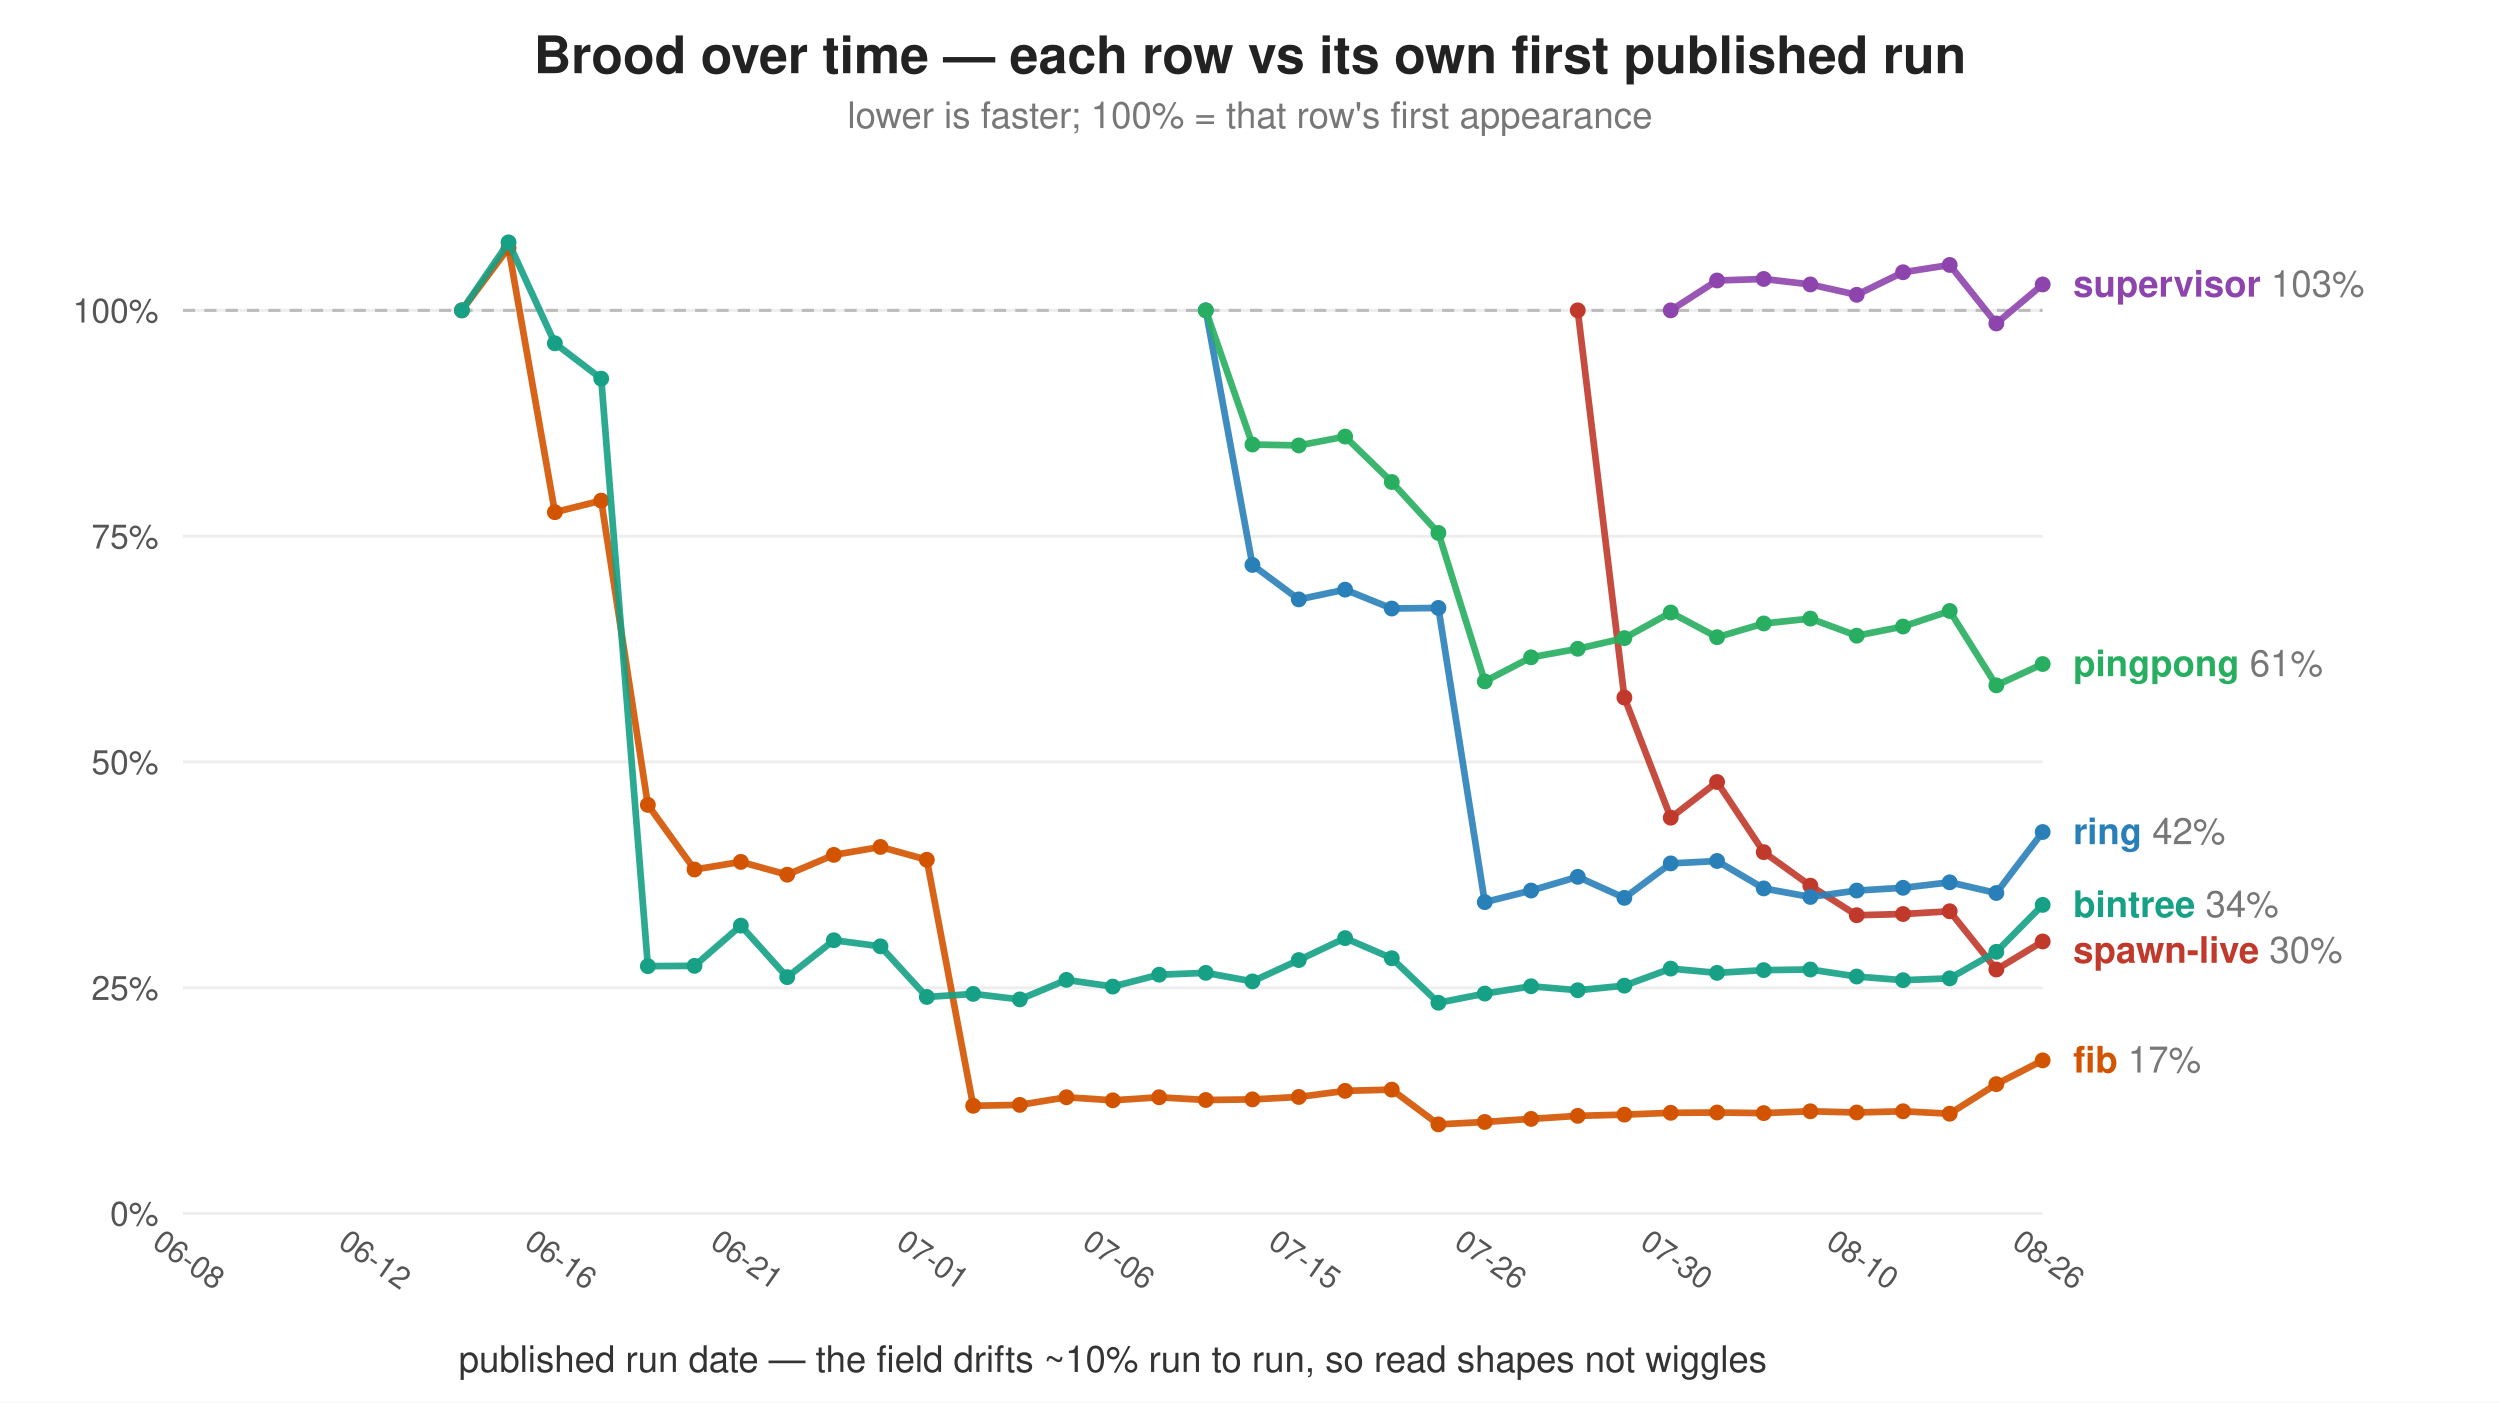
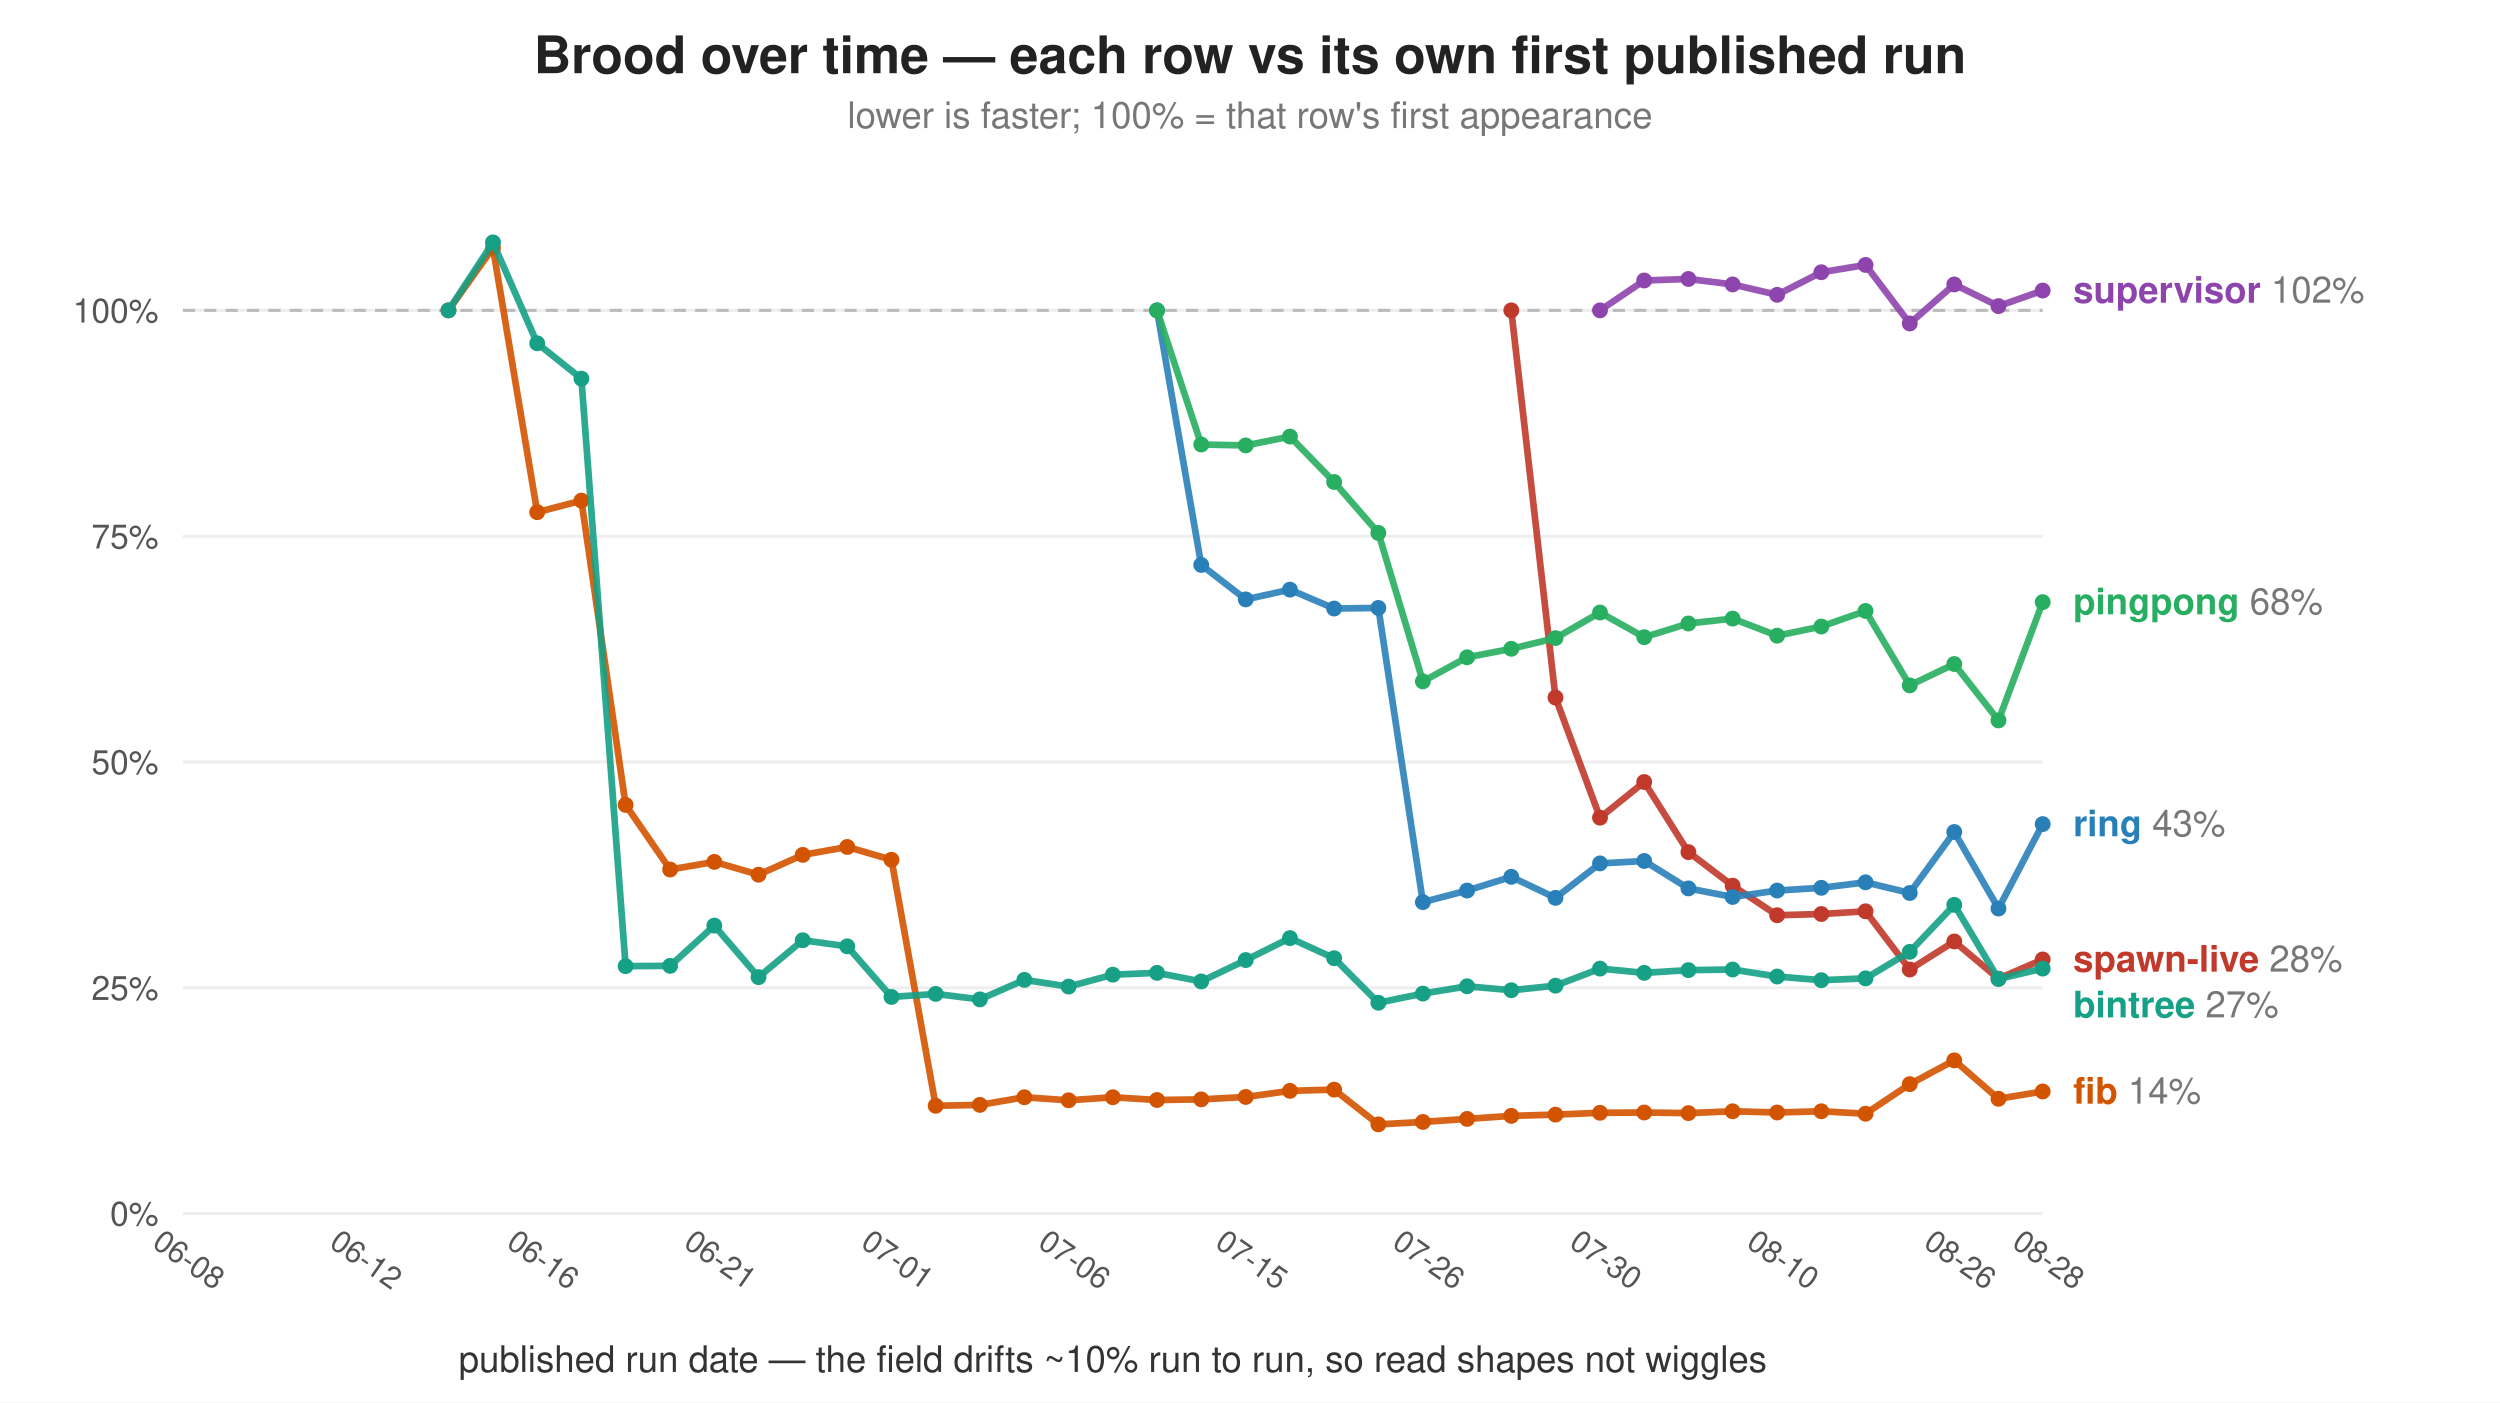
<svg xmlns="http://www.w3.org/2000/svg" width="820" height="460" viewBox="0 0 820 460" font-family="system-ui,Segoe UI,Helvetica,Arial,sans-serif">
  <rect width="820" height="460" fill="#ffffff" />
  <text x="410.0" y="24" text-anchor="middle" font-size="17" font-weight="700" fill="#222">Brood over time — each row vs its own first published run</text>
  <text x="410.0" y="42" text-anchor="middle" font-size="12" fill="#777">lower is faster; 100% = that row's first appearance</text>
  <line x1="60" y1="398.0" x2="670" y2="398.0" stroke="#eee" />
  <text x="52" y="402.0" text-anchor="end" font-size="11" fill="#555">0%</text>
  <line x1="60" y1="324.0" x2="670" y2="324.0" stroke="#eee" />
  <text x="52" y="328.0" text-anchor="end" font-size="11" fill="#555">25%</text>
  <line x1="60" y1="249.9" x2="670" y2="249.9" stroke="#eee" />
  <text x="52" y="253.9" text-anchor="end" font-size="11" fill="#555">50%</text>
  <line x1="60" y1="175.9" x2="670" y2="175.9" stroke="#eee" />
  <text x="52" y="179.9" text-anchor="end" font-size="11" fill="#555">75%</text>
  <line x1="60" y1="101.8" x2="670" y2="101.8" stroke="#eee" />
  <text x="52" y="105.8" text-anchor="end" font-size="11" fill="#555">100%</text>
  <line x1="60" y1="101.8" x2="670" y2="101.8" stroke="#bbb" stroke-dasharray="4,3" />
  <text x="60.0" y="416" text-anchor="middle" font-size="10" fill="#555" transform="rotate(35 60.0 416)">06-08</text>
-   <text x="121.0" y="416" text-anchor="middle" font-size="10" fill="#555" transform="rotate(35 121.0 416)">06-12</text>
-   <text x="182.0" y="416" text-anchor="middle" font-size="10" fill="#555" transform="rotate(35 182.0 416)">06-16</text>
-   <text x="243.0" y="416" text-anchor="middle" font-size="10" fill="#555" transform="rotate(35 243.0 416)">06-21</text>
-   <text x="304.0" y="416" text-anchor="middle" font-size="10" fill="#555" transform="rotate(35 304.0 416)">07-01</text>
-   <text x="365.0" y="416" text-anchor="middle" font-size="10" fill="#555" transform="rotate(35 365.0 416)">07-06</text>
-   <text x="426.0" y="416" text-anchor="middle" font-size="10" fill="#555" transform="rotate(35 426.0 416)">07-15</text>
-   <text x="487.0" y="416" text-anchor="middle" font-size="10" fill="#555" transform="rotate(35 487.0 416)">07-26</text>
-   <text x="548.0" y="416" text-anchor="middle" font-size="10" fill="#555" transform="rotate(35 548.0 416)">07-30</text>
-   <text x="609.0" y="416" text-anchor="middle" font-size="10" fill="#555" transform="rotate(35 609.0 416)">08-10</text>
-   <text x="670.0" y="416" text-anchor="middle" font-size="10" fill="#555" transform="rotate(35 670.0 416)">08-26</text>
-   <polyline fill="none" stroke="#c0392b" stroke-width="2.2" stroke-opacity="0.9" points="517.5,101.8 532.8,228.8 548.0,268.2 563.2,256.5 578.5,279.5 593.8,290.5 609.0,300.2 624.2,299.8 639.5,298.9 654.8,318.0 670.0,308.8" />
-   <circle cx="517.5" cy="101.8" r="2.6" fill="#c0392b" />
-   <circle cx="532.8" cy="228.8" r="2.6" fill="#c0392b" />
-   <circle cx="548.0" cy="268.2" r="2.6" fill="#c0392b" />
-   <circle cx="563.2" cy="256.5" r="2.6" fill="#c0392b" />
-   <circle cx="578.5" cy="279.5" r="2.6" fill="#c0392b" />
-   <circle cx="593.8" cy="290.5" r="2.6" fill="#c0392b" />
-   <circle cx="609.0" cy="300.2" r="2.6" fill="#c0392b" />
-   <circle cx="624.2" cy="299.8" r="2.6" fill="#c0392b" />
-   <circle cx="639.5" cy="298.9" r="2.6" fill="#c0392b" />
-   <circle cx="654.8" cy="318.0" r="2.6" fill="#c0392b" />
-   <circle cx="670.0" cy="308.8" r="2.6" fill="#c0392b" />
-   <polyline fill="none" stroke="#8e44ad" stroke-width="2.2" stroke-opacity="0.9" points="548.0,101.8 563.2,92.0 578.5,91.5 593.8,93.3 609.0,96.7 624.2,89.3 639.5,86.9 654.8,106.1 670.0,93.3" />
-   <circle cx="548.0" cy="101.8" r="2.6" fill="#8e44ad" />
-   <circle cx="563.2" cy="92.0" r="2.6" fill="#8e44ad" />
-   <circle cx="578.5" cy="91.5" r="2.6" fill="#8e44ad" />
-   <circle cx="593.8" cy="93.3" r="2.6" fill="#8e44ad" />
-   <circle cx="609.0" cy="96.7" r="2.6" fill="#8e44ad" />
-   <circle cx="624.2" cy="89.3" r="2.6" fill="#8e44ad" />
-   <circle cx="639.5" cy="86.9" r="2.6" fill="#8e44ad" />
-   <circle cx="654.8" cy="106.1" r="2.6" fill="#8e44ad" />
-   <circle cx="670.0" cy="93.3" r="2.6" fill="#8e44ad" />
-   <polyline fill="none" stroke="#2980b9" stroke-width="2.2" stroke-opacity="0.9" points="395.5,101.8 410.8,185.3 426.0,196.6 441.2,193.4 456.5,199.6 471.8,199.4 487.0,295.9 502.2,292.1 517.5,287.6 532.8,294.5 548.0,283.2 563.2,282.4 578.5,291.4 593.8,294.2 609.0,292.1 624.2,291.2 639.5,289.4 654.8,292.9 670.0,272.9" />
-   <circle cx="395.5" cy="101.8" r="2.6" fill="#2980b9" />
-   <circle cx="410.8" cy="185.3" r="2.6" fill="#2980b9" />
-   <circle cx="426.0" cy="196.6" r="2.6" fill="#2980b9" />
-   <circle cx="441.2" cy="193.4" r="2.6" fill="#2980b9" />
-   <circle cx="456.5" cy="199.6" r="2.6" fill="#2980b9" />
-   <circle cx="471.8" cy="199.4" r="2.6" fill="#2980b9" />
-   <circle cx="487.0" cy="295.9" r="2.6" fill="#2980b9" />
-   <circle cx="502.2" cy="292.1" r="2.6" fill="#2980b9" />
-   <circle cx="517.5" cy="287.6" r="2.6" fill="#2980b9" />
-   <circle cx="532.8" cy="294.5" r="2.6" fill="#2980b9" />
-   <circle cx="548.0" cy="283.2" r="2.6" fill="#2980b9" />
-   <circle cx="563.2" cy="282.4" r="2.6" fill="#2980b9" />
-   <circle cx="578.5" cy="291.4" r="2.6" fill="#2980b9" />
-   <circle cx="593.8" cy="294.2" r="2.6" fill="#2980b9" />
-   <circle cx="609.0" cy="292.1" r="2.6" fill="#2980b9" />
-   <circle cx="624.2" cy="291.2" r="2.6" fill="#2980b9" />
-   <circle cx="639.5" cy="289.4" r="2.6" fill="#2980b9" />
-   <circle cx="654.8" cy="292.9" r="2.6" fill="#2980b9" />
-   <circle cx="670.0" cy="272.9" r="2.6" fill="#2980b9" />
-   <polyline fill="none" stroke="#27ae60" stroke-width="2.2" stroke-opacity="0.9" points="395.5,101.8 410.8,145.8 426.0,146.1 441.2,143.2 456.5,158.1 471.8,174.8 487.0,223.5 502.2,215.6 517.5,212.8 532.8,209.3 548.0,200.9 563.2,209.0 578.5,204.5 593.8,202.9 609.0,208.5 624.2,205.5 639.5,200.4 654.8,224.8 670.0,217.8" />
-   <circle cx="395.5" cy="101.8" r="2.6" fill="#27ae60" />
-   <circle cx="410.8" cy="145.8" r="2.6" fill="#27ae60" />
-   <circle cx="426.0" cy="146.1" r="2.6" fill="#27ae60" />
-   <circle cx="441.2" cy="143.2" r="2.6" fill="#27ae60" />
-   <circle cx="456.5" cy="158.1" r="2.6" fill="#27ae60" />
-   <circle cx="471.8" cy="174.8" r="2.6" fill="#27ae60" />
-   <circle cx="487.0" cy="223.5" r="2.6" fill="#27ae60" />
-   <circle cx="502.2" cy="215.6" r="2.6" fill="#27ae60" />
-   <circle cx="517.5" cy="212.8" r="2.6" fill="#27ae60" />
-   <circle cx="532.8" cy="209.3" r="2.6" fill="#27ae60" />
-   <circle cx="548.0" cy="200.9" r="2.6" fill="#27ae60" />
-   <circle cx="563.2" cy="209.0" r="2.6" fill="#27ae60" />
-   <circle cx="578.5" cy="204.5" r="2.6" fill="#27ae60" />
-   <circle cx="593.8" cy="202.9" r="2.6" fill="#27ae60" />
-   <circle cx="609.0" cy="208.5" r="2.6" fill="#27ae60" />
-   <circle cx="624.2" cy="205.5" r="2.6" fill="#27ae60" />
-   <circle cx="639.5" cy="200.4" r="2.6" fill="#27ae60" />
-   <circle cx="654.8" cy="224.8" r="2.6" fill="#27ae60" />
-   <circle cx="670.0" cy="217.8" r="2.6" fill="#27ae60" />
-   <polyline fill="none" stroke="#d35400" stroke-width="2.2" stroke-opacity="0.9" points="151.5,101.8 166.8,81.3 182.0,168.0 197.2,164.2 212.5,264.0 227.8,285.2 243.0,282.7 258.2,286.9 273.5,280.4 288.8,277.8 304.0,282.0 319.2,362.7 334.5,362.4 349.8,359.9 365.0,360.9 380.2,359.9 395.5,360.8 410.8,360.6 426.0,359.8 441.2,357.8 456.5,357.4 471.8,368.8 487.0,368.0 502.2,367.0 517.5,366.0 532.8,365.6 548.0,365.0 563.2,364.9 578.5,365.1 593.8,364.5 609.0,364.9 624.2,364.5 639.5,365.3 654.8,355.6 670.0,347.8" />
-   <circle cx="151.5" cy="101.8" r="2.6" fill="#d35400" />
-   <circle cx="166.8" cy="81.3" r="2.6" fill="#d35400" />
-   <circle cx="182.0" cy="168.0" r="2.6" fill="#d35400" />
-   <circle cx="197.2" cy="164.2" r="2.6" fill="#d35400" />
-   <circle cx="212.5" cy="264.0" r="2.6" fill="#d35400" />
-   <circle cx="227.8" cy="285.2" r="2.6" fill="#d35400" />
-   <circle cx="243.0" cy="282.7" r="2.6" fill="#d35400" />
-   <circle cx="258.2" cy="286.9" r="2.6" fill="#d35400" />
-   <circle cx="273.5" cy="280.4" r="2.6" fill="#d35400" />
-   <circle cx="288.8" cy="277.8" r="2.6" fill="#d35400" />
-   <circle cx="304.0" cy="282.0" r="2.6" fill="#d35400" />
-   <circle cx="319.2" cy="362.7" r="2.6" fill="#d35400" />
-   <circle cx="334.5" cy="362.4" r="2.6" fill="#d35400" />
-   <circle cx="349.8" cy="359.9" r="2.6" fill="#d35400" />
-   <circle cx="365.0" cy="360.9" r="2.6" fill="#d35400" />
-   <circle cx="380.2" cy="359.9" r="2.6" fill="#d35400" />
-   <circle cx="395.5" cy="360.8" r="2.6" fill="#d35400" />
-   <circle cx="410.8" cy="360.6" r="2.6" fill="#d35400" />
-   <circle cx="426.0" cy="359.8" r="2.6" fill="#d35400" />
-   <circle cx="441.2" cy="357.8" r="2.6" fill="#d35400" />
-   <circle cx="456.5" cy="357.4" r="2.6" fill="#d35400" />
-   <circle cx="471.8" cy="368.8" r="2.6" fill="#d35400" />
-   <circle cx="487.0" cy="368.0" r="2.6" fill="#d35400" />
-   <circle cx="502.2" cy="367.0" r="2.6" fill="#d35400" />
-   <circle cx="517.5" cy="366.0" r="2.6" fill="#d35400" />
-   <circle cx="532.8" cy="365.6" r="2.6" fill="#d35400" />
-   <circle cx="548.0" cy="365.0" r="2.6" fill="#d35400" />
-   <circle cx="563.2" cy="364.9" r="2.6" fill="#d35400" />
-   <circle cx="578.5" cy="365.1" r="2.6" fill="#d35400" />
-   <circle cx="593.8" cy="364.5" r="2.6" fill="#d35400" />
-   <circle cx="609.0" cy="364.9" r="2.6" fill="#d35400" />
-   <circle cx="624.2" cy="364.5" r="2.6" fill="#d35400" />
-   <circle cx="639.5" cy="365.3" r="2.6" fill="#d35400" />
-   <circle cx="654.8" cy="355.6" r="2.6" fill="#d35400" />
-   <circle cx="670.0" cy="347.8" r="2.6" fill="#d35400" />
-   <polyline fill="none" stroke="#16a085" stroke-width="2.2" stroke-opacity="0.9" points="151.5,101.8 166.8,79.5 182.0,112.6 197.2,124.2 212.5,316.9 227.8,316.8 243.0,303.6 258.2,320.5 273.5,308.4 288.8,310.4 304.0,327.0 319.2,326.0 334.5,327.8 349.8,321.4 365.0,323.6 380.2,319.7 395.5,319.1 410.8,321.9 426.0,314.9 441.2,307.7 456.5,314.3 471.8,328.9 487.0,325.9 502.2,323.5 517.5,324.8 532.8,323.3 548.0,317.7 563.2,319.1 578.5,318.2 593.8,318.0 609.0,320.3 624.2,321.5 639.5,320.9 654.8,312.2 670.0,296.8" />
-   <circle cx="151.5" cy="101.8" r="2.6" fill="#16a085" />
-   <circle cx="166.8" cy="79.5" r="2.6" fill="#16a085" />
-   <circle cx="182.0" cy="112.6" r="2.6" fill="#16a085" />
-   <circle cx="197.2" cy="124.2" r="2.6" fill="#16a085" />
-   <circle cx="212.5" cy="316.9" r="2.6" fill="#16a085" />
-   <circle cx="227.8" cy="316.8" r="2.6" fill="#16a085" />
-   <circle cx="243.0" cy="303.6" r="2.6" fill="#16a085" />
-   <circle cx="258.2" cy="320.5" r="2.6" fill="#16a085" />
-   <circle cx="273.5" cy="308.4" r="2.6" fill="#16a085" />
-   <circle cx="288.8" cy="310.4" r="2.6" fill="#16a085" />
-   <circle cx="304.0" cy="327.0" r="2.6" fill="#16a085" />
-   <circle cx="319.2" cy="326.0" r="2.6" fill="#16a085" />
-   <circle cx="334.5" cy="327.8" r="2.6" fill="#16a085" />
-   <circle cx="349.8" cy="321.4" r="2.6" fill="#16a085" />
-   <circle cx="365.0" cy="323.6" r="2.6" fill="#16a085" />
-   <circle cx="380.2" cy="319.7" r="2.6" fill="#16a085" />
-   <circle cx="395.5" cy="319.1" r="2.6" fill="#16a085" />
-   <circle cx="410.8" cy="321.9" r="2.6" fill="#16a085" />
-   <circle cx="426.0" cy="314.9" r="2.6" fill="#16a085" />
-   <circle cx="441.2" cy="307.7" r="2.6" fill="#16a085" />
-   <circle cx="456.5" cy="314.3" r="2.6" fill="#16a085" />
-   <circle cx="471.8" cy="328.9" r="2.6" fill="#16a085" />
-   <circle cx="487.0" cy="325.9" r="2.6" fill="#16a085" />
-   <circle cx="502.2" cy="323.5" r="2.6" fill="#16a085" />
-   <circle cx="517.5" cy="324.8" r="2.6" fill="#16a085" />
-   <circle cx="532.8" cy="323.3" r="2.6" fill="#16a085" />
-   <circle cx="548.0" cy="317.7" r="2.6" fill="#16a085" />
-   <circle cx="563.2" cy="319.1" r="2.6" fill="#16a085" />
-   <circle cx="578.5" cy="318.2" r="2.6" fill="#16a085" />
-   <circle cx="593.8" cy="318.0" r="2.6" fill="#16a085" />
-   <circle cx="609.0" cy="320.3" r="2.6" fill="#16a085" />
-   <circle cx="624.2" cy="321.5" r="2.6" fill="#16a085" />
-   <circle cx="639.5" cy="320.9" r="2.6" fill="#16a085" />
-   <circle cx="654.8" cy="312.2" r="2.6" fill="#16a085" />
-   <circle cx="670.0" cy="296.8" r="2.6" fill="#16a085" />
-   <text x="680" y="97.3" font-size="12" font-weight="600" fill="#8e44ad">supervisor <tspan font-weight="400" fill="#777">103%</tspan>
+   <text x="118.1" y="416" text-anchor="middle" font-size="10" fill="#555" transform="rotate(35 118.1 416)">06-12</text>
+   <text x="176.2" y="416" text-anchor="middle" font-size="10" fill="#555" transform="rotate(35 176.2 416)">06-16</text>
+   <text x="234.3" y="416" text-anchor="middle" font-size="10" fill="#555" transform="rotate(35 234.3 416)">06-21</text>
+   <text x="292.4" y="416" text-anchor="middle" font-size="10" fill="#555" transform="rotate(35 292.4 416)">07-01</text>
+   <text x="350.5" y="416" text-anchor="middle" font-size="10" fill="#555" transform="rotate(35 350.5 416)">07-06</text>
+   <text x="408.6" y="416" text-anchor="middle" font-size="10" fill="#555" transform="rotate(35 408.6 416)">07-15</text>
+   <text x="466.7" y="416" text-anchor="middle" font-size="10" fill="#555" transform="rotate(35 466.7 416)">07-26</text>
+   <text x="524.8" y="416" text-anchor="middle" font-size="10" fill="#555" transform="rotate(35 524.8 416)">07-30</text>
+   <text x="582.9" y="416" text-anchor="middle" font-size="10" fill="#555" transform="rotate(35 582.9 416)">08-10</text>
+   <text x="641.0" y="416" text-anchor="middle" font-size="10" fill="#555" transform="rotate(35 641.0 416)">08-26</text>
+   <text x="670.0" y="416" text-anchor="middle" font-size="10" fill="#555" transform="rotate(35 670.0 416)">08-28</text>
+   <polyline fill="none" stroke="#c0392b" stroke-width="2.2" stroke-opacity="0.9" points="495.7,101.8 510.2,228.8 524.8,268.2 539.3,256.5 553.8,279.5 568.3,290.5 582.9,300.2 597.4,299.8 611.9,298.9 626.4,318.0 641.0,308.8 655.5,321.0 670.0,314.7" />
+   <circle cx="495.7" cy="101.8" r="2.6" fill="#c0392b" />
+   <circle cx="510.2" cy="228.8" r="2.6" fill="#c0392b" />
+   <circle cx="524.8" cy="268.2" r="2.6" fill="#c0392b" />
+   <circle cx="539.3" cy="256.5" r="2.6" fill="#c0392b" />
+   <circle cx="553.8" cy="279.5" r="2.6" fill="#c0392b" />
+   <circle cx="568.3" cy="290.5" r="2.6" fill="#c0392b" />
+   <circle cx="582.9" cy="300.2" r="2.6" fill="#c0392b" />
+   <circle cx="597.4" cy="299.8" r="2.6" fill="#c0392b" />
+   <circle cx="611.9" cy="298.9" r="2.6" fill="#c0392b" />
+   <circle cx="626.4" cy="318.0" r="2.6" fill="#c0392b" />
+   <circle cx="641.0" cy="308.8" r="2.6" fill="#c0392b" />
+   <circle cx="655.5" cy="321.0" r="2.6" fill="#c0392b" />
+   <circle cx="670.0" cy="314.7" r="2.6" fill="#c0392b" />
+   <polyline fill="none" stroke="#8e44ad" stroke-width="2.2" stroke-opacity="0.9" points="524.8,101.8 539.3,92.0 553.8,91.5 568.3,93.3 582.9,96.7 597.4,89.3 611.9,86.9 626.4,106.1 641.0,93.3 655.5,100.4 670.0,95.3" />
+   <circle cx="524.8" cy="101.8" r="2.6" fill="#8e44ad" />
+   <circle cx="539.3" cy="92.0" r="2.6" fill="#8e44ad" />
+   <circle cx="553.8" cy="91.5" r="2.6" fill="#8e44ad" />
+   <circle cx="568.3" cy="93.3" r="2.6" fill="#8e44ad" />
+   <circle cx="582.9" cy="96.7" r="2.6" fill="#8e44ad" />
+   <circle cx="597.4" cy="89.3" r="2.6" fill="#8e44ad" />
+   <circle cx="611.9" cy="86.9" r="2.6" fill="#8e44ad" />
+   <circle cx="626.4" cy="106.1" r="2.6" fill="#8e44ad" />
+   <circle cx="641.0" cy="93.3" r="2.6" fill="#8e44ad" />
+   <circle cx="655.5" cy="100.4" r="2.6" fill="#8e44ad" />
+   <circle cx="670.0" cy="95.3" r="2.6" fill="#8e44ad" />
+   <polyline fill="none" stroke="#2980b9" stroke-width="2.2" stroke-opacity="0.9" points="379.5,101.8 394.0,185.3 408.6,196.6 423.1,193.4 437.6,199.6 452.1,199.4 466.7,295.9 481.2,292.1 495.7,287.6 510.2,294.5 524.8,283.2 539.3,282.4 553.8,291.4 568.3,294.2 582.9,292.1 597.4,291.2 611.9,289.4 626.4,292.9 641.0,272.9 655.5,298.0 670.0,270.3" />
+   <circle cx="379.5" cy="101.8" r="2.6" fill="#2980b9" />
+   <circle cx="394.0" cy="185.3" r="2.6" fill="#2980b9" />
+   <circle cx="408.6" cy="196.6" r="2.6" fill="#2980b9" />
+   <circle cx="423.1" cy="193.4" r="2.6" fill="#2980b9" />
+   <circle cx="437.6" cy="199.6" r="2.6" fill="#2980b9" />
+   <circle cx="452.1" cy="199.4" r="2.6" fill="#2980b9" />
+   <circle cx="466.7" cy="295.9" r="2.6" fill="#2980b9" />
+   <circle cx="481.2" cy="292.1" r="2.6" fill="#2980b9" />
+   <circle cx="495.7" cy="287.6" r="2.6" fill="#2980b9" />
+   <circle cx="510.2" cy="294.5" r="2.6" fill="#2980b9" />
+   <circle cx="524.8" cy="283.2" r="2.6" fill="#2980b9" />
+   <circle cx="539.3" cy="282.4" r="2.6" fill="#2980b9" />
+   <circle cx="553.8" cy="291.4" r="2.6" fill="#2980b9" />
+   <circle cx="568.3" cy="294.2" r="2.6" fill="#2980b9" />
+   <circle cx="582.9" cy="292.1" r="2.6" fill="#2980b9" />
+   <circle cx="597.4" cy="291.2" r="2.6" fill="#2980b9" />
+   <circle cx="611.9" cy="289.4" r="2.6" fill="#2980b9" />
+   <circle cx="626.4" cy="292.9" r="2.6" fill="#2980b9" />
+   <circle cx="641.0" cy="272.9" r="2.6" fill="#2980b9" />
+   <circle cx="655.5" cy="298.0" r="2.6" fill="#2980b9" />
+   <circle cx="670.0" cy="270.3" r="2.6" fill="#2980b9" />
+   <polyline fill="none" stroke="#27ae60" stroke-width="2.2" stroke-opacity="0.9" points="379.5,101.8 394.0,145.8 408.6,146.1 423.1,143.2 437.6,158.1 452.1,174.8 466.7,223.5 481.2,215.6 495.7,212.8 510.2,209.3 524.8,200.9 539.3,209.0 553.8,204.5 568.3,202.9 582.9,208.5 597.4,205.5 611.9,200.4 626.4,224.8 641.0,217.8 655.5,236.3 670.0,197.5" />
+   <circle cx="379.5" cy="101.8" r="2.6" fill="#27ae60" />
+   <circle cx="394.0" cy="145.8" r="2.6" fill="#27ae60" />
+   <circle cx="408.6" cy="146.1" r="2.6" fill="#27ae60" />
+   <circle cx="423.1" cy="143.2" r="2.6" fill="#27ae60" />
+   <circle cx="437.6" cy="158.1" r="2.6" fill="#27ae60" />
+   <circle cx="452.1" cy="174.8" r="2.6" fill="#27ae60" />
+   <circle cx="466.7" cy="223.5" r="2.6" fill="#27ae60" />
+   <circle cx="481.2" cy="215.6" r="2.6" fill="#27ae60" />
+   <circle cx="495.7" cy="212.8" r="2.6" fill="#27ae60" />
+   <circle cx="510.2" cy="209.3" r="2.6" fill="#27ae60" />
+   <circle cx="524.8" cy="200.9" r="2.6" fill="#27ae60" />
+   <circle cx="539.3" cy="209.0" r="2.6" fill="#27ae60" />
+   <circle cx="553.8" cy="204.5" r="2.6" fill="#27ae60" />
+   <circle cx="568.3" cy="202.9" r="2.6" fill="#27ae60" />
+   <circle cx="582.9" cy="208.5" r="2.6" fill="#27ae60" />
+   <circle cx="597.4" cy="205.5" r="2.6" fill="#27ae60" />
+   <circle cx="611.9" cy="200.4" r="2.6" fill="#27ae60" />
+   <circle cx="626.4" cy="224.8" r="2.6" fill="#27ae60" />
+   <circle cx="641.0" cy="217.8" r="2.6" fill="#27ae60" />
+   <circle cx="655.5" cy="236.3" r="2.6" fill="#27ae60" />
+   <circle cx="670.0" cy="197.5" r="2.6" fill="#27ae60" />
+   <polyline fill="none" stroke="#d35400" stroke-width="2.2" stroke-opacity="0.9" points="147.1,101.8 161.7,81.3 176.2,168.0 190.7,164.2 205.2,264.0 219.8,285.2 234.3,282.7 248.8,286.9 263.3,280.4 277.9,277.8 292.4,282.0 306.9,362.7 321.4,362.4 336.0,359.9 350.5,360.9 365.0,359.9 379.5,360.8 394.0,360.6 408.6,359.8 423.1,357.8 437.6,357.4 452.1,368.8 466.7,368.0 481.2,367.0 495.7,366.0 510.2,365.6 524.8,365.0 539.3,364.9 553.8,365.1 568.3,364.5 582.9,364.9 597.4,364.5 611.9,365.3 626.4,355.6 641.0,347.8 655.5,360.4 670.0,358.0" />
+   <circle cx="147.1" cy="101.8" r="2.6" fill="#d35400" />
+   <circle cx="161.7" cy="81.3" r="2.6" fill="#d35400" />
+   <circle cx="176.2" cy="168.0" r="2.6" fill="#d35400" />
+   <circle cx="190.7" cy="164.2" r="2.6" fill="#d35400" />
+   <circle cx="205.2" cy="264.0" r="2.6" fill="#d35400" />
+   <circle cx="219.8" cy="285.2" r="2.6" fill="#d35400" />
+   <circle cx="234.3" cy="282.7" r="2.6" fill="#d35400" />
+   <circle cx="248.8" cy="286.9" r="2.6" fill="#d35400" />
+   <circle cx="263.3" cy="280.4" r="2.6" fill="#d35400" />
+   <circle cx="277.9" cy="277.8" r="2.6" fill="#d35400" />
+   <circle cx="292.4" cy="282.0" r="2.6" fill="#d35400" />
+   <circle cx="306.9" cy="362.7" r="2.6" fill="#d35400" />
+   <circle cx="321.4" cy="362.4" r="2.6" fill="#d35400" />
+   <circle cx="336.0" cy="359.9" r="2.6" fill="#d35400" />
+   <circle cx="350.5" cy="360.9" r="2.6" fill="#d35400" />
+   <circle cx="365.0" cy="359.9" r="2.6" fill="#d35400" />
+   <circle cx="379.5" cy="360.8" r="2.6" fill="#d35400" />
+   <circle cx="394.0" cy="360.6" r="2.6" fill="#d35400" />
+   <circle cx="408.6" cy="359.8" r="2.6" fill="#d35400" />
+   <circle cx="423.1" cy="357.8" r="2.6" fill="#d35400" />
+   <circle cx="437.6" cy="357.4" r="2.6" fill="#d35400" />
+   <circle cx="452.1" cy="368.8" r="2.6" fill="#d35400" />
+   <circle cx="466.7" cy="368.0" r="2.6" fill="#d35400" />
+   <circle cx="481.2" cy="367.0" r="2.6" fill="#d35400" />
+   <circle cx="495.7" cy="366.0" r="2.6" fill="#d35400" />
+   <circle cx="510.2" cy="365.6" r="2.6" fill="#d35400" />
+   <circle cx="524.8" cy="365.0" r="2.6" fill="#d35400" />
+   <circle cx="539.3" cy="364.9" r="2.6" fill="#d35400" />
+   <circle cx="553.8" cy="365.1" r="2.6" fill="#d35400" />
+   <circle cx="568.3" cy="364.5" r="2.6" fill="#d35400" />
+   <circle cx="582.9" cy="364.9" r="2.6" fill="#d35400" />
+   <circle cx="597.4" cy="364.5" r="2.6" fill="#d35400" />
+   <circle cx="611.9" cy="365.3" r="2.6" fill="#d35400" />
+   <circle cx="626.4" cy="355.6" r="2.6" fill="#d35400" />
+   <circle cx="641.0" cy="347.8" r="2.6" fill="#d35400" />
+   <circle cx="655.5" cy="360.4" r="2.6" fill="#d35400" />
+   <circle cx="670.0" cy="358.0" r="2.6" fill="#d35400" />
+   <polyline fill="none" stroke="#16a085" stroke-width="2.2" stroke-opacity="0.9" points="147.1,101.8 161.7,79.5 176.2,112.6 190.7,124.2 205.2,316.9 219.8,316.8 234.3,303.6 248.8,320.5 263.3,308.4 277.9,310.4 292.4,327.0 306.9,326.0 321.4,327.8 336.0,321.4 350.5,323.6 365.0,319.7 379.5,319.1 394.0,321.9 408.6,314.9 423.1,307.7 437.6,314.3 452.1,328.9 466.7,325.9 481.2,323.5 495.7,324.8 510.2,323.3 524.8,317.7 539.3,319.1 553.8,318.2 568.3,318.0 582.9,320.3 597.4,321.5 611.9,320.9 626.4,312.2 641.0,296.8 655.5,321.1 670.0,317.7" />
+   <circle cx="147.1" cy="101.8" r="2.6" fill="#16a085" />
+   <circle cx="161.7" cy="79.5" r="2.6" fill="#16a085" />
+   <circle cx="176.2" cy="112.6" r="2.6" fill="#16a085" />
+   <circle cx="190.7" cy="124.2" r="2.6" fill="#16a085" />
+   <circle cx="205.2" cy="316.9" r="2.6" fill="#16a085" />
+   <circle cx="219.8" cy="316.8" r="2.6" fill="#16a085" />
+   <circle cx="234.3" cy="303.6" r="2.6" fill="#16a085" />
+   <circle cx="248.8" cy="320.5" r="2.6" fill="#16a085" />
+   <circle cx="263.3" cy="308.4" r="2.6" fill="#16a085" />
+   <circle cx="277.9" cy="310.4" r="2.6" fill="#16a085" />
+   <circle cx="292.4" cy="327.0" r="2.6" fill="#16a085" />
+   <circle cx="306.9" cy="326.0" r="2.6" fill="#16a085" />
+   <circle cx="321.4" cy="327.8" r="2.6" fill="#16a085" />
+   <circle cx="336.0" cy="321.4" r="2.6" fill="#16a085" />
+   <circle cx="350.5" cy="323.6" r="2.6" fill="#16a085" />
+   <circle cx="365.0" cy="319.7" r="2.6" fill="#16a085" />
+   <circle cx="379.5" cy="319.1" r="2.6" fill="#16a085" />
+   <circle cx="394.0" cy="321.9" r="2.6" fill="#16a085" />
+   <circle cx="408.6" cy="314.9" r="2.6" fill="#16a085" />
+   <circle cx="423.1" cy="307.7" r="2.6" fill="#16a085" />
+   <circle cx="437.6" cy="314.3" r="2.6" fill="#16a085" />
+   <circle cx="452.1" cy="328.9" r="2.6" fill="#16a085" />
+   <circle cx="466.7" cy="325.9" r="2.6" fill="#16a085" />
+   <circle cx="481.2" cy="323.5" r="2.6" fill="#16a085" />
+   <circle cx="495.7" cy="324.8" r="2.6" fill="#16a085" />
+   <circle cx="510.2" cy="323.3" r="2.6" fill="#16a085" />
+   <circle cx="524.8" cy="317.7" r="2.6" fill="#16a085" />
+   <circle cx="539.3" cy="319.1" r="2.6" fill="#16a085" />
+   <circle cx="553.8" cy="318.2" r="2.6" fill="#16a085" />
+   <circle cx="568.3" cy="318.0" r="2.6" fill="#16a085" />
+   <circle cx="582.9" cy="320.3" r="2.6" fill="#16a085" />
+   <circle cx="597.4" cy="321.5" r="2.6" fill="#16a085" />
+   <circle cx="611.9" cy="320.9" r="2.6" fill="#16a085" />
+   <circle cx="626.4" cy="312.2" r="2.6" fill="#16a085" />
+   <circle cx="641.0" cy="296.8" r="2.6" fill="#16a085" />
+   <circle cx="655.5" cy="321.1" r="2.6" fill="#16a085" />
+   <circle cx="670.0" cy="317.7" r="2.6" fill="#16a085" />
+   <text x="680" y="99.3" font-size="12" font-weight="600" fill="#8e44ad">supervisor <tspan font-weight="400" fill="#777">102%</tspan>
  </text>
-   <text x="680" y="221.8" font-size="12" font-weight="600" fill="#27ae60">pingpong <tspan font-weight="400" fill="#777">61%</tspan>
+   <text x="680" y="201.5" font-size="12" font-weight="600" fill="#27ae60">pingpong <tspan font-weight="400" fill="#777">68%</tspan>
  </text>
-   <text x="680" y="276.9" font-size="12" font-weight="600" fill="#2980b9">ring <tspan font-weight="400" fill="#777">42%</tspan>
+   <text x="680" y="274.3" font-size="12" font-weight="600" fill="#2980b9">ring <tspan font-weight="400" fill="#777">43%</tspan>
  </text>
-   <text x="680" y="300.8" font-size="12" font-weight="600" fill="#16a085">bintree <tspan font-weight="400" fill="#777">34%</tspan>
+   <text x="680" y="318.7" font-size="12" font-weight="600" fill="#c0392b">spawn-live <tspan font-weight="400" fill="#777">28%</tspan>
  </text>
-   <text x="680" y="315.8" font-size="12" font-weight="600" fill="#c0392b">spawn-live <tspan font-weight="400" fill="#777">30%</tspan>
+   <text x="680" y="333.7" font-size="12" font-weight="600" fill="#16a085">bintree <tspan font-weight="400" fill="#777">27%</tspan>
  </text>
-   <text x="680" y="351.8" font-size="12" font-weight="600" fill="#d35400">fib <tspan font-weight="400" fill="#777">17%</tspan>
+   <text x="680" y="362.0" font-size="12" font-weight="600" fill="#d35400">fib <tspan font-weight="400" fill="#777">14%</tspan>
  </text>
  <text x="365.0" y="450" text-anchor="middle" font-size="12" fill="#333">published run date — the field drifts ~10% run to run, so read shapes not wiggles</text>
</svg>
